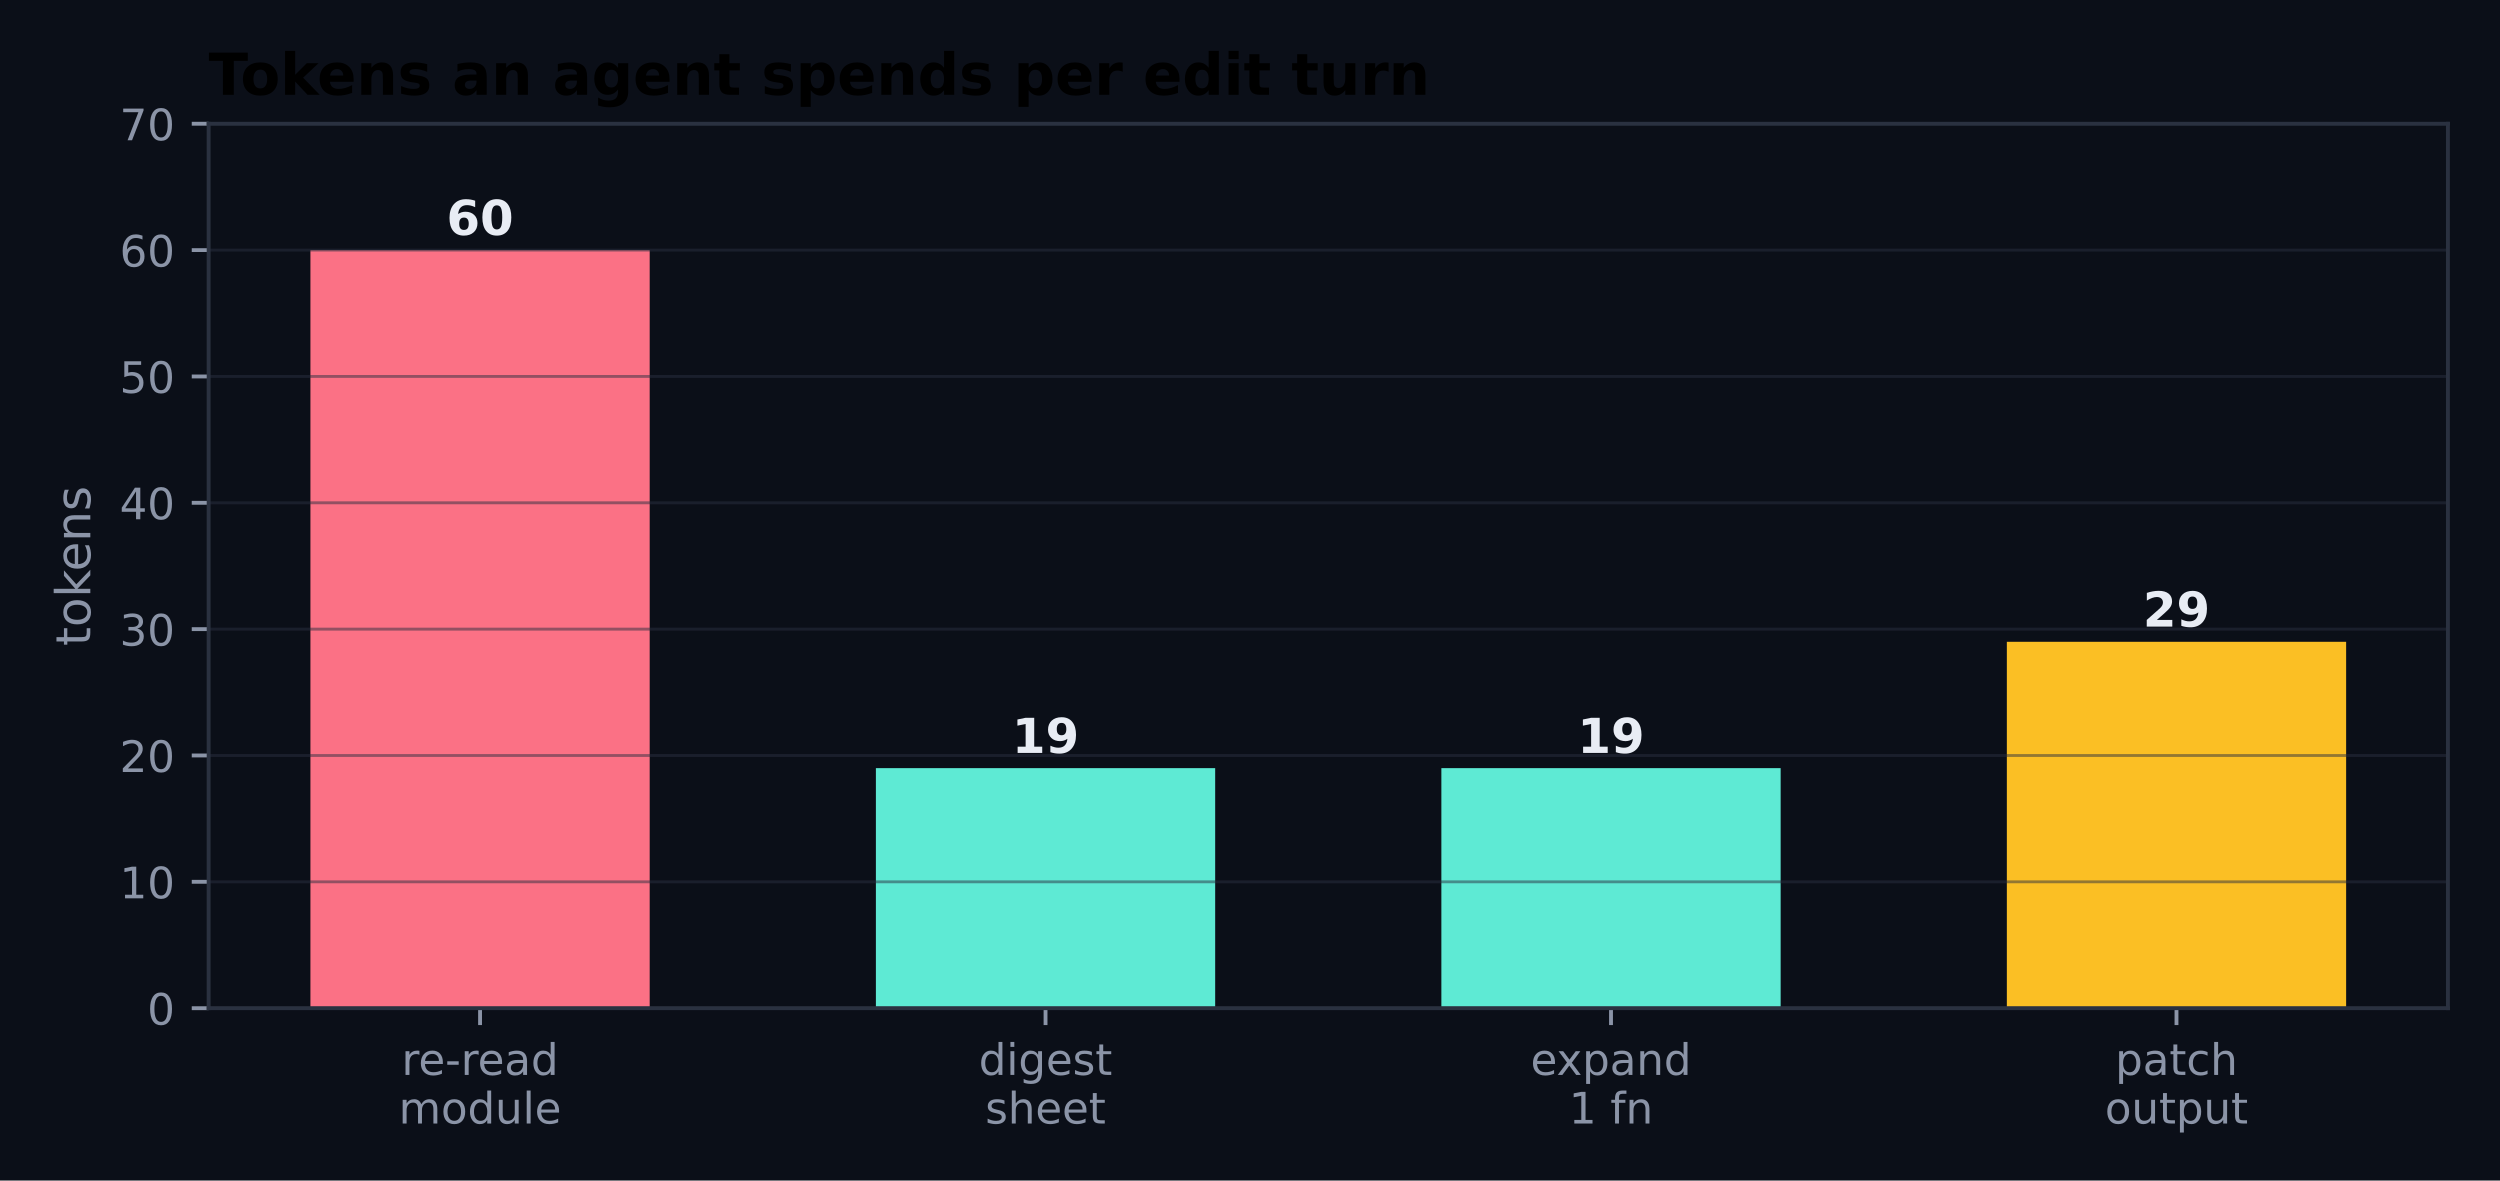
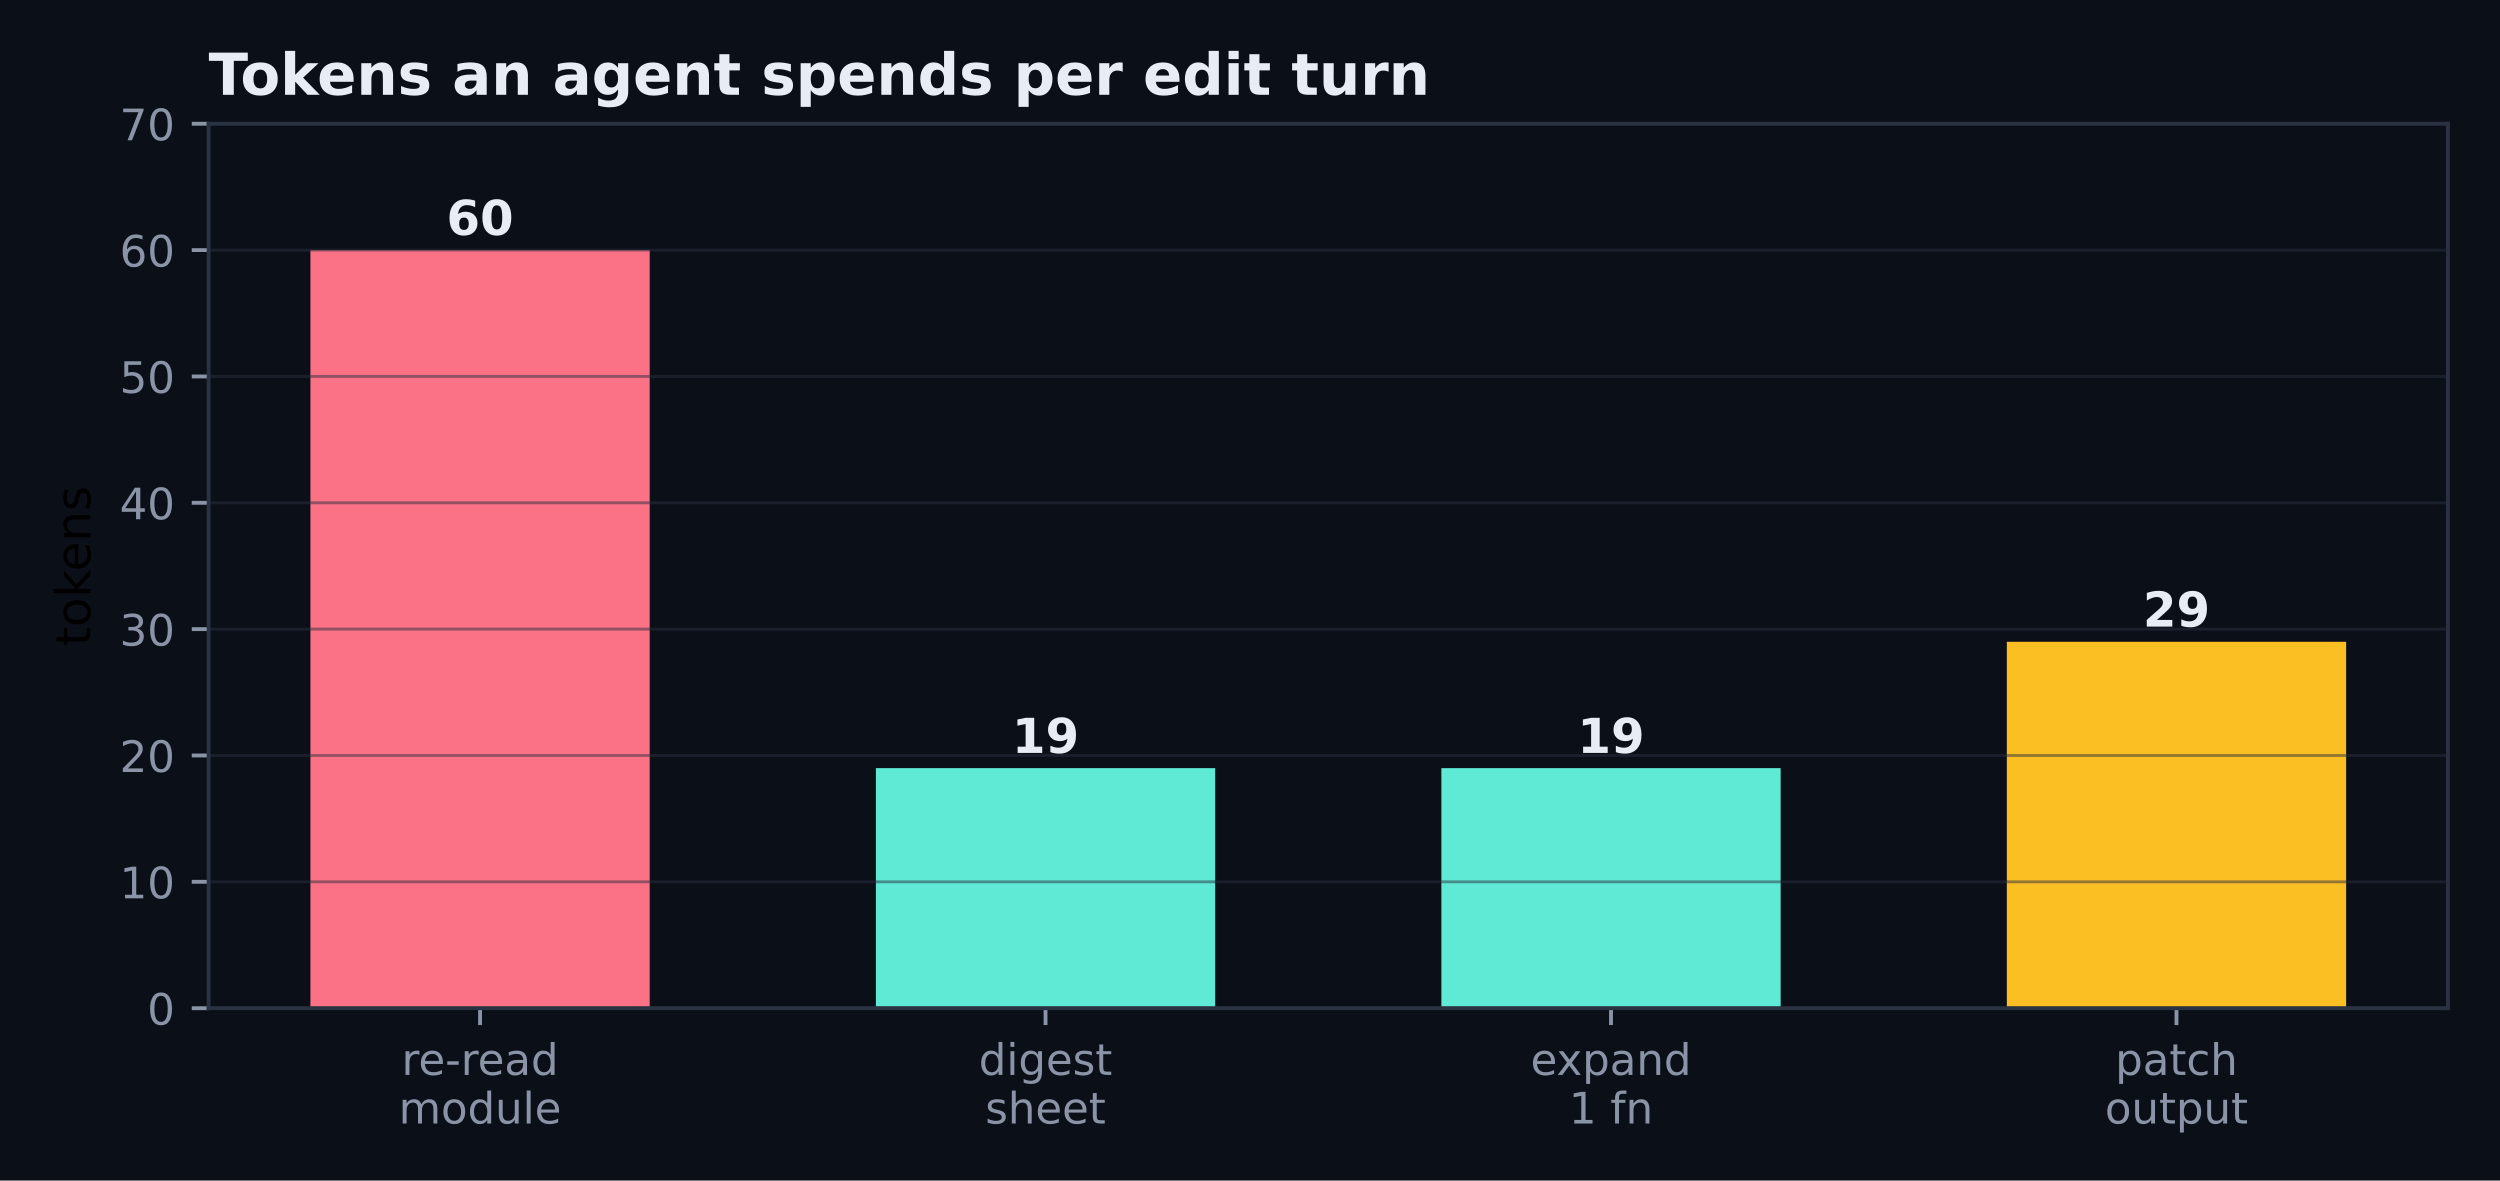
<svg xmlns="http://www.w3.org/2000/svg" xmlns:xlink="http://www.w3.org/1999/xlink" width="518.4pt" height="244.8pt" viewBox="0 0 518.4 244.8" version="1.1">
  <defs>
    <style type="text/css">*{stroke-linejoin: round; stroke-linecap: butt}</style>
  </defs>
  <g id="figure_1">
    <g id="patch_1">
      <path d="M 0 244.8  L 518.4 244.8  L 518.4 0  L 0 0  z " style="fill: #0b0f18" />
    </g>
    <g id="axes_1">
      <g id="patch_2">
        <path d="M 43.262 209.055  L 507.6 209.055  L 507.6 25.662  L 43.262 25.662  z " style="fill: #0b0f18" />
      </g>
      <g id="patch_3">
-         <path d="M 64.368 209.055  L 134.722 209.055  L 134.722 51.861  L 64.368 51.861  z " clip-path="url(#p19832036dc)" style="fill: #fb7185" />
+         <path d="M 64.368 209.055  L 134.722 209.055  L 134.722 51.861  L 64.368 51.861  z " clip-path="url(#p68a8edc3e0)" style="fill: #fb7185" />
      </g>
      <g id="patch_4">
-         <path d="M 181.625 209.055  L 251.979 209.055  L 251.979 159.277  L 181.625 159.277  z " clip-path="url(#p19832036dc)" style="fill: #5eead4" />
+         <path d="M 181.625 209.055  L 251.979 209.055  L 251.979 159.277  L 181.625 159.277  z " clip-path="url(#p68a8edc3e0)" style="fill: #5eead4" />
      </g>
      <g id="patch_5">
-         <path d="M 298.882 209.055  L 369.237 209.055  L 369.237 159.277  L 298.882 159.277  z " clip-path="url(#p19832036dc)" style="fill: #5eead4" />
+         <path d="M 298.882 209.055  L 369.237 209.055  L 369.237 159.277  L 298.882 159.277  z " clip-path="url(#p68a8edc3e0)" style="fill: #5eead4" />
      </g>
      <g id="patch_6">
-         <path d="M 416.139 209.055  L 486.494 209.055  L 486.494 133.078  L 416.139 133.078  z " clip-path="url(#p19832036dc)" style="fill: #fbbf24" />
+         <path d="M 416.139 209.055  L 486.494 209.055  L 486.494 133.078  L 416.139 133.078  z " clip-path="url(#p68a8edc3e0)" style="fill: #fbbf24" />
      </g>
      <g id="matplotlib.axis_1">
        <g id="xtick_1">
          <g id="line2d_1">
            <defs>
-               <path id="m4106d9618b" d="M 0 0  L 0 3.5  " style="stroke: #8b94a7; stroke-width: 0.8" />
+               <path id="mdf41924ffe" d="M 0 0  L 0 3.5  " style="stroke: #8b94a7; stroke-width: 0.8" />
            </defs>
            <g>
-               <use xlink:href="#m4106d9618b" x="99.545" y="209.055" style="fill: #8b94a7; stroke: #8b94a7; stroke-width: 0.8" />
+               <use xlink:href="#mdf41924ffe" x="99.545" y="209.055" style="fill: #8b94a7; stroke: #8b94a7; stroke-width: 0.8" />
            </g>
          </g>
          <g id="text_1">
            <g style="fill: #8b94a7" transform="translate(83.27186 222.894) scale(0.09 -0.09)">
              <defs>
                <path id="DejaVuSans-72" d="M 2631 2963  Q 2534 3019 2420 3045  Q 2306 3072 2169 3072  Q 1681 3072 1420 2755  Q 1159 2438 1159 1844  L 1159 0  L 581 0  L 581 3500  L 1159 3500  L 1159 2956  Q 1341 3275 1631 3429  Q 1922 3584 2338 3584  Q 2397 3584 2469 3576  Q 2541 3569 2628 3553  L 2631 2963  z " transform="scale(0.015625)" />
                <path id="DejaVuSans-65" d="M 3597 1894  L 3597 1613  L 953 1613  Q 991 1019 1311 708  Q 1631 397 2203 397  Q 2534 397 2845 478  Q 3156 559 3463 722  L 3463 178  Q 3153 47 2828 -22  Q 2503 -91 2169 -91  Q 1331 -91 842 396  Q 353 884 353 1716  Q 353 2575 817 3079  Q 1281 3584 2069 3584  Q 2775 3584 3186 3129  Q 3597 2675 3597 1894  z M 3022 2063  Q 3016 2534 2758 2815  Q 2500 3097 2075 3097  Q 1594 3097 1305 2825  Q 1016 2553 972 2059  L 3022 2063  z " transform="scale(0.015625)" />
                <path id="DejaVuSans-2d" d="M 313 2009  L 1997 2009  L 1997 1497  L 313 1497  L 313 2009  z " transform="scale(0.015625)" />
                <path id="DejaVuSans-61" d="M 2194 1759  Q 1497 1759 1228 1600  Q 959 1441 959 1056  Q 959 750 1161 570  Q 1363 391 1709 391  Q 2188 391 2477 730  Q 2766 1069 2766 1631  L 2766 1759  L 2194 1759  z M 3341 1997  L 3341 0  L 2766 0  L 2766 531  Q 2569 213 2275 61  Q 1981 -91 1556 -91  Q 1019 -91 701 211  Q 384 513 384 1019  Q 384 1609 779 1909  Q 1175 2209 1959 2209  L 2766 2209  L 2766 2266  Q 2766 2663 2505 2880  Q 2244 3097 1772 3097  Q 1472 3097 1187 3025  Q 903 2953 641 2809  L 641 3341  Q 956 3463 1253 3523  Q 1550 3584 1831 3584  Q 2591 3584 2966 3190  Q 3341 2797 3341 1997  z " transform="scale(0.015625)" />
                <path id="DejaVuSans-64" d="M 2906 2969  L 2906 4863  L 3481 4863  L 3481 0  L 2906 0  L 2906 525  Q 2725 213 2448 61  Q 2172 -91 1784 -91  Q 1150 -91 751 415  Q 353 922 353 1747  Q 353 2572 751 3078  Q 1150 3584 1784 3584  Q 2172 3584 2448 3432  Q 2725 3281 2906 2969  z M 947 1747  Q 947 1113 1208 752  Q 1469 391 1925 391  Q 2381 391 2643 752  Q 2906 1113 2906 1747  Q 2906 2381 2643 2742  Q 2381 3103 1925 3103  Q 1469 3103 1208 2742  Q 947 2381 947 1747  z " transform="scale(0.015625)" />
              </defs>
              <use xlink:href="#DejaVuSans-72" />
              <use xlink:href="#DejaVuSans-65" transform="translate(38.86328 0)" />
              <use xlink:href="#DejaVuSans-2d" transform="translate(100.3867 0)" />
              <use xlink:href="#DejaVuSans-72" transform="translate(136.4707 0)" />
              <use xlink:href="#DejaVuSans-65" transform="translate(175.334 0)" />
              <use xlink:href="#DejaVuSans-61" transform="translate(236.8574 0)" />
              <use xlink:href="#DejaVuSans-64" transform="translate(298.1367 0)" />
            </g>
            <g style="fill: #8b94a7" transform="translate(82.68054 232.972) scale(0.09 -0.09)">
              <defs>
                <path id="DejaVuSans-6d" d="M 3328 2828  Q 3544 3216 3844 3400  Q 4144 3584 4550 3584  Q 5097 3584 5394 3201  Q 5691 2819 5691 2113  L 5691 0  L 5113 0  L 5113 2094  Q 5113 2597 4934 2840  Q 4756 3084 4391 3084  Q 3944 3084 3684 2787  Q 3425 2491 3425 1978  L 3425 0  L 2847 0  L 2847 2094  Q 2847 2600 2669 2842  Q 2491 3084 2119 3084  Q 1678 3084 1418 2786  Q 1159 2488 1159 1978  L 1159 0  L 581 0  L 581 3500  L 1159 3500  L 1159 2956  Q 1356 3278 1631 3431  Q 1906 3584 2284 3584  Q 2666 3584 2933 3390  Q 3200 3197 3328 2828  z " transform="scale(0.015625)" />
                <path id="DejaVuSans-6f" d="M 1959 3097  Q 1497 3097 1228 2736  Q 959 2375 959 1747  Q 959 1119 1226 758  Q 1494 397 1959 397  Q 2419 397 2687 759  Q 2956 1122 2956 1747  Q 2956 2369 2687 2733  Q 2419 3097 1959 3097  z M 1959 3584  Q 2709 3584 3137 3096  Q 3566 2609 3566 1747  Q 3566 888 3137 398  Q 2709 -91 1959 -91  Q 1206 -91 779 398  Q 353 888 353 1747  Q 353 2609 779 3096  Q 1206 3584 1959 3584  z " transform="scale(0.015625)" />
                <path id="DejaVuSans-75" d="M 544 1381  L 544 3500  L 1119 3500  L 1119 1403  Q 1119 906 1312 657  Q 1506 409 1894 409  Q 2359 409 2629 706  Q 2900 1003 2900 1516  L 2900 3500  L 3475 3500  L 3475 0  L 2900 0  L 2900 538  Q 2691 219 2414 64  Q 2138 -91 1772 -91  Q 1169 -91 856 284  Q 544 659 544 1381  z M 1991 3584  L 1991 3584  z " transform="scale(0.015625)" />
                <path id="DejaVuSans-6c" d="M 603 4863  L 1178 4863  L 1178 0  L 603 0  L 603 4863  z " transform="scale(0.015625)" />
              </defs>
              <use xlink:href="#DejaVuSans-6d" />
              <use xlink:href="#DejaVuSans-6f" transform="translate(97.41211 0)" />
              <use xlink:href="#DejaVuSans-64" transform="translate(158.5938 0)" />
              <use xlink:href="#DejaVuSans-75" transform="translate(222.0703 0)" />
              <use xlink:href="#DejaVuSans-6c" transform="translate(285.4492 0)" />
              <use xlink:href="#DejaVuSans-65" transform="translate(313.2324 0)" />
            </g>
          </g>
        </g>
        <g id="xtick_2">
          <g id="line2d_2">
            <g>
-               <use xlink:href="#m4106d9618b" x="216.802" y="209.055" style="fill: #8b94a7; stroke: #8b94a7; stroke-width: 0.8" />
+               <use xlink:href="#mdf41924ffe" x="216.802" y="209.055" style="fill: #8b94a7; stroke: #8b94a7; stroke-width: 0.8" />
            </g>
          </g>
          <g id="text_2">
            <g style="fill: #8b94a7" transform="translate(202.9612 222.894) scale(0.09 -0.09)">
              <defs>
                <path id="DejaVuSans-69" d="M 603 3500  L 1178 3500  L 1178 0  L 603 0  L 603 3500  z M 603 4863  L 1178 4863  L 1178 4134  L 603 4134  L 603 4863  z " transform="scale(0.015625)" />
                <path id="DejaVuSans-67" d="M 2906 1791  Q 2906 2416 2648 2759  Q 2391 3103 1925 3103  Q 1463 3103 1205 2759  Q 947 2416 947 1791  Q 947 1169 1205 825  Q 1463 481 1925 481  Q 2391 481 2648 825  Q 2906 1169 2906 1791  z M 3481 434  Q 3481 -459 3084 -895  Q 2688 -1331 1869 -1331  Q 1566 -1331 1297 -1286  Q 1028 -1241 775 -1147  L 775 -588  Q 1028 -725 1275 -790  Q 1522 -856 1778 -856  Q 2344 -856 2625 -561  Q 2906 -266 2906 331  L 2906 616  Q 2728 306 2450 153  Q 2172 0 1784 0  Q 1141 0 747 490  Q 353 981 353 1791  Q 353 2603 747 3093  Q 1141 3584 1784 3584  Q 2172 3584 2450 3431  Q 2728 3278 2906 2969  L 2906 3500  L 3481 3500  L 3481 434  z " transform="scale(0.015625)" />
                <path id="DejaVuSans-73" d="M 2834 3397  L 2834 2853  Q 2591 2978 2328 3040  Q 2066 3103 1784 3103  Q 1356 3103 1142 2972  Q 928 2841 928 2578  Q 928 2378 1081 2264  Q 1234 2150 1697 2047  L 1894 2003  Q 2506 1872 2764 1633  Q 3022 1394 3022 966  Q 3022 478 2636 193  Q 2250 -91 1575 -91  Q 1294 -91 989 -36  Q 684 19 347 128  L 347 722  Q 666 556 975 473  Q 1284 391 1588 391  Q 1994 391 2212 530  Q 2431 669 2431 922  Q 2431 1156 2273 1281  Q 2116 1406 1581 1522  L 1381 1569  Q 847 1681 609 1914  Q 372 2147 372 2553  Q 372 3047 722 3315  Q 1072 3584 1716 3584  Q 2034 3584 2315 3537  Q 2597 3491 2834 3397  z " transform="scale(0.015625)" />
                <path id="DejaVuSans-74" d="M 1172 4494  L 1172 3500  L 2356 3500  L 2356 3053  L 1172 3053  L 1172 1153  Q 1172 725 1289 603  Q 1406 481 1766 481  L 2356 481  L 2356 0  L 1766 0  Q 1100 0 847 248  Q 594 497 594 1153  L 594 3053  L 172 3053  L 172 3500  L 594 3500  L 594 4494  L 1172 4494  z " transform="scale(0.015625)" />
              </defs>
              <use xlink:href="#DejaVuSans-64" />
              <use xlink:href="#DejaVuSans-69" transform="translate(63.47656 0)" />
              <use xlink:href="#DejaVuSans-67" transform="translate(91.25977 0)" />
              <use xlink:href="#DejaVuSans-65" transform="translate(154.7363 0)" />
              <use xlink:href="#DejaVuSans-73" transform="translate(216.2598 0)" />
              <use xlink:href="#DejaVuSans-74" transform="translate(268.3594 0)" />
            </g>
            <g style="fill: #8b94a7" transform="translate(204.3041 232.972) scale(0.09 -0.09)">
              <defs>
                <path id="DejaVuSans-68" d="M 3513 2113  L 3513 0  L 2938 0  L 2938 2094  Q 2938 2591 2744 2837  Q 2550 3084 2163 3084  Q 1697 3084 1428 2787  Q 1159 2491 1159 1978  L 1159 0  L 581 0  L 581 4863  L 1159 4863  L 1159 2956  Q 1366 3272 1645 3428  Q 1925 3584 2291 3584  Q 2894 3584 3203 3211  Q 3513 2838 3513 2113  z " transform="scale(0.015625)" />
              </defs>
              <use xlink:href="#DejaVuSans-73" />
              <use xlink:href="#DejaVuSans-68" transform="translate(52.09961 0)" />
              <use xlink:href="#DejaVuSans-65" transform="translate(115.4785 0)" />
              <use xlink:href="#DejaVuSans-65" transform="translate(177.002 0)" />
              <use xlink:href="#DejaVuSans-74" transform="translate(238.5254 0)" />
            </g>
          </g>
        </g>
        <g id="xtick_3">
          <g id="line2d_3">
            <g>
-               <use xlink:href="#m4106d9618b" x="334.059" y="209.055" style="fill: #8b94a7; stroke: #8b94a7; stroke-width: 0.8" />
+               <use xlink:href="#mdf41924ffe" x="334.059" y="209.055" style="fill: #8b94a7; stroke: #8b94a7; stroke-width: 0.8" />
            </g>
          </g>
          <g id="text_3">
            <g style="fill: #8b94a7" transform="translate(317.3826 222.894) scale(0.09 -0.09)">
              <defs>
                <path id="DejaVuSans-78" d="M 3513 3500  L 2247 1797  L 3578 0  L 2900 0  L 1881 1375  L 863 0  L 184 0  L 1544 1831  L 300 3500  L 978 3500  L 1906 2253  L 2834 3500  L 3513 3500  z " transform="scale(0.015625)" />
                <path id="DejaVuSans-70" d="M 1159 525  L 1159 -1331  L 581 -1331  L 581 3500  L 1159 3500  L 1159 2969  Q 1341 3281 1617 3432  Q 1894 3584 2278 3584  Q 2916 3584 3314 3078  Q 3713 2572 3713 1747  Q 3713 922 3314 415  Q 2916 -91 2278 -91  Q 1894 -91 1617 61  Q 1341 213 1159 525  z M 3116 1747  Q 3116 2381 2855 2742  Q 2594 3103 2138 3103  Q 1681 3103 1420 2742  Q 1159 2381 1159 1747  Q 1159 1113 1420 752  Q 1681 391 2138 391  Q 2594 391 2855 752  Q 3116 1113 3116 1747  z " transform="scale(0.015625)" />
                <path id="DejaVuSans-6e" d="M 3513 2113  L 3513 0  L 2938 0  L 2938 2094  Q 2938 2591 2744 2837  Q 2550 3084 2163 3084  Q 1697 3084 1428 2787  Q 1159 2491 1159 1978  L 1159 0  L 581 0  L 581 3500  L 1159 3500  L 1159 2956  Q 1366 3272 1645 3428  Q 1925 3584 2291 3584  Q 2894 3584 3203 3211  Q 3513 2838 3513 2113  z " transform="scale(0.015625)" />
              </defs>
              <use xlink:href="#DejaVuSans-65" />
              <use xlink:href="#DejaVuSans-78" transform="translate(59.77344 0)" />
              <use xlink:href="#DejaVuSans-70" transform="translate(118.9531 0)" />
              <use xlink:href="#DejaVuSans-61" transform="translate(182.4297 0)" />
              <use xlink:href="#DejaVuSans-6e" transform="translate(243.709 0)" />
              <use xlink:href="#DejaVuSans-64" transform="translate(307.0879 0)" />
            </g>
            <g style="fill: #8b94a7" transform="translate(325.3301 232.972) scale(0.09 -0.09)">
              <defs>
                <path id="DejaVuSans-31" d="M 794 531  L 1825 531  L 1825 4091  L 703 3866  L 703 4441  L 1819 4666  L 2450 4666  L 2450 531  L 3481 531  L 3481 0  L 794 0  L 794 531  z " transform="scale(0.015625)" />
                <path id="DejaVuSans-20" transform="scale(0.015625)" />
                <path id="DejaVuSans-66" d="M 2375 4863  L 2375 4384  L 1825 4384  Q 1516 4384 1395 4259  Q 1275 4134 1275 3809  L 1275 3500  L 2222 3500  L 2222 3053  L 1275 3053  L 1275 0  L 697 0  L 697 3053  L 147 3053  L 147 3500  L 697 3500  L 697 3744  Q 697 4328 969 4595  Q 1241 4863 1831 4863  L 2375 4863  z " transform="scale(0.015625)" />
              </defs>
              <use xlink:href="#DejaVuSans-31" />
              <use xlink:href="#DejaVuSans-20" transform="translate(63.62305 0)" />
              <use xlink:href="#DejaVuSans-66" transform="translate(95.41016 0)" />
              <use xlink:href="#DejaVuSans-6e" transform="translate(130.6152 0)" />
            </g>
          </g>
        </g>
        <g id="xtick_4">
          <g id="line2d_4">
            <g>
-               <use xlink:href="#m4106d9618b" x="451.317" y="209.055" style="fill: #8b94a7; stroke: #8b94a7; stroke-width: 0.8" />
+               <use xlink:href="#mdf41924ffe" x="451.317" y="209.055" style="fill: #8b94a7; stroke: #8b94a7; stroke-width: 0.8" />
            </g>
          </g>
          <g id="text_4">
            <g style="fill: #8b94a7" transform="translate(438.6118 222.894) scale(0.09 -0.09)">
              <defs>
                <path id="DejaVuSans-63" d="M 3122 3366  L 3122 2828  Q 2878 2963 2633 3030  Q 2388 3097 2138 3097  Q 1578 3097 1268 2742  Q 959 2388 959 1747  Q 959 1106 1268 751  Q 1578 397 2138 397  Q 2388 397 2633 464  Q 2878 531 3122 666  L 3122 134  Q 2881 22 2623 -34  Q 2366 -91 2075 -91  Q 1284 -91 818 406  Q 353 903 353 1747  Q 353 2603 823 3093  Q 1294 3584 2113 3584  Q 2378 3584 2631 3529  Q 2884 3475 3122 3366  z " transform="scale(0.015625)" />
              </defs>
              <use xlink:href="#DejaVuSans-70" />
              <use xlink:href="#DejaVuSans-61" transform="translate(63.47656 0)" />
              <use xlink:href="#DejaVuSans-74" transform="translate(124.7559 0)" />
              <use xlink:href="#DejaVuSans-63" transform="translate(163.9648 0)" />
              <use xlink:href="#DejaVuSans-68" transform="translate(218.9453 0)" />
            </g>
            <g style="fill: #8b94a7" transform="translate(436.4743 232.972) scale(0.09 -0.09)">
              <use xlink:href="#DejaVuSans-6f" />
              <use xlink:href="#DejaVuSans-75" transform="translate(61.18164 0)" />
              <use xlink:href="#DejaVuSans-74" transform="translate(124.5605 0)" />
              <use xlink:href="#DejaVuSans-70" transform="translate(163.7695 0)" />
              <use xlink:href="#DejaVuSans-75" transform="translate(227.2461 0)" />
              <use xlink:href="#DejaVuSans-74" transform="translate(290.625 0)" />
            </g>
          </g>
        </g>
      </g>
      <g id="matplotlib.axis_2">
        <g id="ytick_1">
          <g id="line2d_5">
-             <path d="M 43.262 209.055  L 507.6 209.055  " clip-path="url(#p19832036dc)" style="fill: none; stroke: #2a3140; stroke-opacity: 0.5; stroke-width: 0.6; stroke-linecap: square" />
+             <path d="M 43.262 209.055  L 507.6 209.055  " clip-path="url(#p68a8edc3e0)" style="fill: none; stroke: #2a3140; stroke-opacity: 0.5; stroke-width: 0.6; stroke-linecap: square" />
          </g>
          <g id="line2d_6">
            <defs>
-               <path id="m9748d93f08" d="M 0 0  L -3.5 0  " style="stroke: #8b94a7; stroke-width: 0.8" />
+               <path id="maa344ada09" d="M 0 0  L -3.5 0  " style="stroke: #8b94a7; stroke-width: 0.8" />
            </defs>
            <g>
-               <use xlink:href="#m9748d93f08" x="43.262" y="209.055" style="fill: #8b94a7; stroke: #8b94a7; stroke-width: 0.8" />
+               <use xlink:href="#maa344ada09" x="43.262" y="209.055" style="fill: #8b94a7; stroke: #8b94a7; stroke-width: 0.8" />
            </g>
          </g>
          <g id="text_5">
            <g style="fill: #8b94a7" transform="translate(30.53529 212.4747) scale(0.09 -0.09)">
              <defs>
                <path id="DejaVuSans-30" d="M 2034 4250  Q 1547 4250 1301 3770  Q 1056 3291 1056 2328  Q 1056 1369 1301 889  Q 1547 409 2034 409  Q 2525 409 2770 889  Q 3016 1369 3016 2328  Q 3016 3291 2770 3770  Q 2525 4250 2034 4250  z M 2034 4750  Q 2819 4750 3233 4129  Q 3647 3509 3647 2328  Q 3647 1150 3233 529  Q 2819 -91 2034 -91  Q 1250 -91 836 529  Q 422 1150 422 2328  Q 422 3509 836 4129  Q 1250 4750 2034 4750  z " transform="scale(0.015625)" />
              </defs>
              <use xlink:href="#DejaVuSans-30" />
            </g>
          </g>
        </g>
        <g id="ytick_2">
          <g id="line2d_7">
-             <path d="M 43.262 182.856  L 507.6 182.856  " clip-path="url(#p19832036dc)" style="fill: none; stroke: #2a3140; stroke-opacity: 0.5; stroke-width: 0.6; stroke-linecap: square" />
+             <path d="M 43.262 182.856  L 507.6 182.856  " clip-path="url(#p68a8edc3e0)" style="fill: none; stroke: #2a3140; stroke-opacity: 0.5; stroke-width: 0.6; stroke-linecap: square" />
          </g>
          <g id="line2d_8">
            <g>
-               <use xlink:href="#m9748d93f08" x="43.262" y="182.856" style="fill: #8b94a7; stroke: #8b94a7; stroke-width: 0.8" />
+               <use xlink:href="#maa344ada09" x="43.262" y="182.856" style="fill: #8b94a7; stroke: #8b94a7; stroke-width: 0.8" />
            </g>
          </g>
          <g id="text_6">
            <g style="fill: #8b94a7" transform="translate(24.80904 186.2756) scale(0.09 -0.09)">
              <use xlink:href="#DejaVuSans-31" />
              <use xlink:href="#DejaVuSans-30" transform="translate(63.62305 0)" />
            </g>
          </g>
        </g>
        <g id="ytick_3">
          <g id="line2d_9">
-             <path d="M 43.262 156.657  L 507.6 156.657  " clip-path="url(#p19832036dc)" style="fill: none; stroke: #2a3140; stroke-opacity: 0.5; stroke-width: 0.6; stroke-linecap: square" />
+             <path d="M 43.262 156.657  L 507.6 156.657  " clip-path="url(#p68a8edc3e0)" style="fill: none; stroke: #2a3140; stroke-opacity: 0.5; stroke-width: 0.6; stroke-linecap: square" />
          </g>
          <g id="line2d_10">
            <g>
-               <use xlink:href="#m9748d93f08" x="43.262" y="156.657" style="fill: #8b94a7; stroke: #8b94a7; stroke-width: 0.8" />
+               <use xlink:href="#maa344ada09" x="43.262" y="156.657" style="fill: #8b94a7; stroke: #8b94a7; stroke-width: 0.8" />
            </g>
          </g>
          <g id="text_7">
            <g style="fill: #8b94a7" transform="translate(24.80904 160.0764) scale(0.09 -0.09)">
              <defs>
                <path id="DejaVuSans-32" d="M 1228 531  L 3431 531  L 3431 0  L 469 0  L 469 531  Q 828 903 1448 1529  Q 2069 2156 2228 2338  Q 2531 2678 2651 2914  Q 2772 3150 2772 3378  Q 2772 3750 2511 3984  Q 2250 4219 1831 4219  Q 1534 4219 1204 4116  Q 875 4013 500 3803  L 500 4441  Q 881 4594 1212 4672  Q 1544 4750 1819 4750  Q 2544 4750 2975 4387  Q 3406 4025 3406 3419  Q 3406 3131 3298 2873  Q 3191 2616 2906 2266  Q 2828 2175 2409 1742  Q 1991 1309 1228 531  z " transform="scale(0.015625)" />
              </defs>
              <use xlink:href="#DejaVuSans-32" />
              <use xlink:href="#DejaVuSans-30" transform="translate(63.62305 0)" />
            </g>
          </g>
        </g>
        <g id="ytick_4">
          <g id="line2d_11">
-             <path d="M 43.262 130.458  L 507.6 130.458  " clip-path="url(#p19832036dc)" style="fill: none; stroke: #2a3140; stroke-opacity: 0.5; stroke-width: 0.6; stroke-linecap: square" />
+             <path d="M 43.262 130.458  L 507.6 130.458  " clip-path="url(#p68a8edc3e0)" style="fill: none; stroke: #2a3140; stroke-opacity: 0.5; stroke-width: 0.6; stroke-linecap: square" />
          </g>
          <g id="line2d_12">
            <g>
-               <use xlink:href="#m9748d93f08" x="43.262" y="130.458" style="fill: #8b94a7; stroke: #8b94a7; stroke-width: 0.8" />
+               <use xlink:href="#maa344ada09" x="43.262" y="130.458" style="fill: #8b94a7; stroke: #8b94a7; stroke-width: 0.8" />
            </g>
          </g>
          <g id="text_8">
            <g style="fill: #8b94a7" transform="translate(24.80904 133.8773) scale(0.09 -0.09)">
              <defs>
                <path id="DejaVuSans-33" d="M 2597 2516  Q 3050 2419 3304 2112  Q 3559 1806 3559 1356  Q 3559 666 3084 287  Q 2609 -91 1734 -91  Q 1441 -91 1130 -33  Q 819 25 488 141  L 488 750  Q 750 597 1062 519  Q 1375 441 1716 441  Q 2309 441 2620 675  Q 2931 909 2931 1356  Q 2931 1769 2642 2001  Q 2353 2234 1838 2234  L 1294 2234  L 1294 2753  L 1863 2753  Q 2328 2753 2575 2939  Q 2822 3125 2822 3475  Q 2822 3834 2567 4026  Q 2313 4219 1838 4219  Q 1578 4219 1281 4162  Q 984 4106 628 3988  L 628 4550  Q 988 4650 1302 4700  Q 1616 4750 1894 4750  Q 2613 4750 3031 4423  Q 3450 4097 3450 3541  Q 3450 3153 3228 2886  Q 3006 2619 2597 2516  z " transform="scale(0.015625)" />
              </defs>
              <use xlink:href="#DejaVuSans-33" />
              <use xlink:href="#DejaVuSans-30" transform="translate(63.62305 0)" />
            </g>
          </g>
        </g>
        <g id="ytick_5">
          <g id="line2d_13">
-             <path d="M 43.262 104.259  L 507.6 104.259  " clip-path="url(#p19832036dc)" style="fill: none; stroke: #2a3140; stroke-opacity: 0.5; stroke-width: 0.6; stroke-linecap: square" />
+             <path d="M 43.262 104.259  L 507.6 104.259  " clip-path="url(#p68a8edc3e0)" style="fill: none; stroke: #2a3140; stroke-opacity: 0.5; stroke-width: 0.6; stroke-linecap: square" />
          </g>
          <g id="line2d_14">
            <g>
-               <use xlink:href="#m9748d93f08" x="43.262" y="104.259" style="fill: #8b94a7; stroke: #8b94a7; stroke-width: 0.8" />
+               <use xlink:href="#maa344ada09" x="43.262" y="104.259" style="fill: #8b94a7; stroke: #8b94a7; stroke-width: 0.8" />
            </g>
          </g>
          <g id="text_9">
            <g style="fill: #8b94a7" transform="translate(24.80904 107.6782) scale(0.09 -0.09)">
              <defs>
                <path id="DejaVuSans-34" d="M 2419 4116  L 825 1625  L 2419 1625  L 2419 4116  z M 2253 4666  L 3047 4666  L 3047 1625  L 3713 1625  L 3713 1100  L 3047 1100  L 3047 0  L 2419 0  L 2419 1100  L 313 1100  L 313 1709  L 2253 4666  z " transform="scale(0.015625)" />
              </defs>
              <use xlink:href="#DejaVuSans-34" />
              <use xlink:href="#DejaVuSans-30" transform="translate(63.62305 0)" />
            </g>
          </g>
        </g>
        <g id="ytick_6">
          <g id="line2d_15">
-             <path d="M 43.262 78.06  L 507.6 78.06  " clip-path="url(#p19832036dc)" style="fill: none; stroke: #2a3140; stroke-opacity: 0.5; stroke-width: 0.6; stroke-linecap: square" />
+             <path d="M 43.262 78.06  L 507.6 78.06  " clip-path="url(#p68a8edc3e0)" style="fill: none; stroke: #2a3140; stroke-opacity: 0.5; stroke-width: 0.6; stroke-linecap: square" />
          </g>
          <g id="line2d_16">
            <g>
-               <use xlink:href="#m9748d93f08" x="43.262" y="78.06" style="fill: #8b94a7; stroke: #8b94a7; stroke-width: 0.8" />
+               <use xlink:href="#maa344ada09" x="43.262" y="78.06" style="fill: #8b94a7; stroke: #8b94a7; stroke-width: 0.8" />
            </g>
          </g>
          <g id="text_10">
            <g style="fill: #8b94a7" transform="translate(24.80904 81.47908) scale(0.09 -0.09)">
              <defs>
                <path id="DejaVuSans-35" d="M 691 4666  L 3169 4666  L 3169 4134  L 1269 4134  L 1269 2991  Q 1406 3038 1543 3061  Q 1681 3084 1819 3084  Q 2600 3084 3056 2656  Q 3513 2228 3513 1497  Q 3513 744 3044 326  Q 2575 -91 1722 -91  Q 1428 -91 1123 -41  Q 819 9 494 109  L 494 744  Q 775 591 1075 516  Q 1375 441 1709 441  Q 2250 441 2565 725  Q 2881 1009 2881 1497  Q 2881 1984 2565 2268  Q 2250 2553 1709 2553  Q 1456 2553 1204 2497  Q 953 2441 691 2322  L 691 4666  z " transform="scale(0.015625)" />
              </defs>
              <use xlink:href="#DejaVuSans-35" />
              <use xlink:href="#DejaVuSans-30" transform="translate(63.62305 0)" />
            </g>
          </g>
        </g>
        <g id="ytick_7">
          <g id="line2d_17">
-             <path d="M 43.262 51.861  L 507.6 51.861  " clip-path="url(#p19832036dc)" style="fill: none; stroke: #2a3140; stroke-opacity: 0.5; stroke-width: 0.6; stroke-linecap: square" />
+             <path d="M 43.262 51.861  L 507.6 51.861  " clip-path="url(#p68a8edc3e0)" style="fill: none; stroke: #2a3140; stroke-opacity: 0.5; stroke-width: 0.6; stroke-linecap: square" />
          </g>
          <g id="line2d_18">
            <g>
-               <use xlink:href="#m9748d93f08" x="43.262" y="51.861" style="fill: #8b94a7; stroke: #8b94a7; stroke-width: 0.8" />
+               <use xlink:href="#maa344ada09" x="43.262" y="51.861" style="fill: #8b94a7; stroke: #8b94a7; stroke-width: 0.8" />
            </g>
          </g>
          <g id="text_11">
            <g style="fill: #8b94a7" transform="translate(24.80904 55.27996) scale(0.09 -0.09)">
              <defs>
                <path id="DejaVuSans-36" d="M 2113 2584  Q 1688 2584 1439 2293  Q 1191 2003 1191 1497  Q 1191 994 1439 701  Q 1688 409 2113 409  Q 2538 409 2786 701  Q 3034 994 3034 1497  Q 3034 2003 2786 2293  Q 2538 2584 2113 2584  z M 3366 4563  L 3366 3988  Q 3128 4100 2886 4159  Q 2644 4219 2406 4219  Q 1781 4219 1451 3797  Q 1122 3375 1075 2522  Q 1259 2794 1537 2939  Q 1816 3084 2150 3084  Q 2853 3084 3261 2657  Q 3669 2231 3669 1497  Q 3669 778 3244 343  Q 2819 -91 2113 -91  Q 1303 -91 875 529  Q 447 1150 447 2328  Q 447 3434 972 4092  Q 1497 4750 2381 4750  Q 2619 4750 2861 4703  Q 3103 4656 3366 4563  z " transform="scale(0.015625)" />
              </defs>
              <use xlink:href="#DejaVuSans-36" />
              <use xlink:href="#DejaVuSans-30" transform="translate(63.62305 0)" />
            </g>
          </g>
        </g>
        <g id="ytick_8">
          <g id="line2d_19">
-             <path d="M 43.262 25.662  L 507.6 25.662  " clip-path="url(#p19832036dc)" style="fill: none; stroke: #2a3140; stroke-opacity: 0.5; stroke-width: 0.6; stroke-linecap: square" />
+             <path d="M 43.262 25.662  L 507.6 25.662  " clip-path="url(#p68a8edc3e0)" style="fill: none; stroke: #2a3140; stroke-opacity: 0.5; stroke-width: 0.6; stroke-linecap: square" />
          </g>
          <g id="line2d_20">
            <g>
-               <use xlink:href="#m9748d93f08" x="43.262" y="25.662" style="fill: #8b94a7; stroke: #8b94a7; stroke-width: 0.8" />
+               <use xlink:href="#maa344ada09" x="43.262" y="25.662" style="fill: #8b94a7; stroke: #8b94a7; stroke-width: 0.8" />
            </g>
          </g>
          <g id="text_12">
            <g style="fill: #8b94a7" transform="translate(24.80904 29.08084) scale(0.09 -0.09)">
              <defs>
                <path id="DejaVuSans-37" d="M 525 4666  L 3525 4666  L 3525 4397  L 1831 0  L 1172 0  L 2766 4134  L 525 4134  L 525 4666  z " transform="scale(0.015625)" />
              </defs>
              <use xlink:href="#DejaVuSans-37" />
              <use xlink:href="#DejaVuSans-30" transform="translate(63.62305 0)" />
            </g>
          </g>
        </g>
        <g id="text_13">
-           <g style="fill: #8b94a7" transform="translate(18.72935 133.9421) rotate(-90) scale(0.1 -0.1)">
+           <g transform="translate(18.72935 133.9421) rotate(-90) scale(0.1 -0.1)">
            <defs>
              <path id="DejaVuSans-6b" d="M 581 4863  L 1159 4863  L 1159 1991  L 2875 3500  L 3609 3500  L 1753 1863  L 3688 0  L 2938 0  L 1159 1709  L 1159 0  L 581 0  L 581 4863  z " transform="scale(0.015625)" />
            </defs>
            <use xlink:href="#DejaVuSans-74" />
            <use xlink:href="#DejaVuSans-6f" transform="translate(39.20898 0)" />
            <use xlink:href="#DejaVuSans-6b" transform="translate(100.3906 0)" />
            <use xlink:href="#DejaVuSans-65" transform="translate(154.6758 0)" />
            <use xlink:href="#DejaVuSans-6e" transform="translate(216.1992 0)" />
            <use xlink:href="#DejaVuSans-73" transform="translate(279.5781 0)" />
          </g>
        </g>
      </g>
      <g id="patch_7">
        <path d="M 43.262 209.055  L 43.262 25.662  " style="fill: none; stroke: #2a3140; stroke-width: 0.8; stroke-linejoin: miter; stroke-linecap: square" />
      </g>
      <g id="patch_8">
        <path d="M 507.6 209.055  L 507.6 25.662  " style="fill: none; stroke: #2a3140; stroke-width: 0.8; stroke-linejoin: miter; stroke-linecap: square" />
      </g>
      <g id="patch_9">
        <path d="M 43.262 209.055  L 507.6 209.055  " style="fill: none; stroke: #2a3140; stroke-width: 0.8; stroke-linejoin: miter; stroke-linecap: square" />
      </g>
      <g id="patch_10">
        <path d="M 43.262 25.662  L 507.6 25.662  " style="fill: none; stroke: #2a3140; stroke-width: 0.8; stroke-linejoin: miter; stroke-linecap: square" />
      </g>
      <g id="text_14">
        <g style="fill: #e8ecf4" transform="translate(92.58718 48.71677) scale(0.1 -0.1)">
          <defs>
            <path id="DejaVuSans-Bold-36" d="M 2316 2303  Q 2000 2303 1842 2098  Q 1684 1894 1684 1484  Q 1684 1075 1842 870  Q 2000 666 2316 666  Q 2634 666 2792 870  Q 2950 1075 2950 1484  Q 2950 1894 2792 2098  Q 2634 2303 2316 2303  z M 3803 4544  L 3803 3681  Q 3506 3822 3243 3889  Q 2981 3956 2731 3956  Q 2194 3956 1894 3657  Q 1594 3359 1544 2772  Q 1750 2925 1990 3001  Q 2231 3078 2516 3078  Q 3231 3078 3670 2659  Q 4109 2241 4109 1563  Q 4109 813 3618 361  Q 3128 -91 2303 -91  Q 1394 -91 895 523  Q 397 1138 397 2266  Q 397 3422 980 4083  Q 1563 4744 2578 4744  Q 2900 4744 3203 4694  Q 3506 4644 3803 4544  z " transform="scale(0.015625)" />
            <path id="DejaVuSans-Bold-30" d="M 2944 2338  Q 2944 3213 2780 3570  Q 2616 3928 2228 3928  Q 1841 3928 1675 3570  Q 1509 3213 1509 2338  Q 1509 1453 1675 1090  Q 1841 728 2228 728  Q 2613 728 2778 1090  Q 2944 1453 2944 2338  z M 4147 2328  Q 4147 1169 3647 539  Q 3147 -91 2228 -91  Q 1306 -91 806 539  Q 306 1169 306 2328  Q 306 3491 806 4120  Q 1306 4750 2228 4750  Q 3147 4750 3647 4120  Q 4147 3491 4147 2328  z " transform="scale(0.015625)" />
          </defs>
          <use xlink:href="#DejaVuSans-Bold-36" />
          <use xlink:href="#DejaVuSans-Bold-30" transform="translate(69.58008 0)" />
        </g>
      </g>
      <g id="text_15">
        <g style="fill: #e8ecf4" transform="translate(209.8444 156.1332) scale(0.1 -0.1)">
          <defs>
            <path id="DejaVuSans-Bold-31" d="M 750 831  L 1813 831  L 1813 3847  L 722 3622  L 722 4441  L 1806 4666  L 2950 4666  L 2950 831  L 4013 831  L 4013 0  L 750 0  L 750 831  z " transform="scale(0.015625)" />
            <path id="DejaVuSans-Bold-39" d="M 641 103  L 641 966  Q 928 831 1190 764  Q 1453 697 1709 697  Q 2247 697 2547 995  Q 2847 1294 2900 1881  Q 2688 1725 2447 1647  Q 2206 1569 1925 1569  Q 1209 1569 770 1986  Q 331 2403 331 3084  Q 331 3838 820 4291  Q 1309 4744 2131 4744  Q 3044 4744 3544 4128  Q 4044 3513 4044 2388  Q 4044 1231 3459 570  Q 2875 -91 1856 -91  Q 1528 -91 1228 -42  Q 928 6 641 103  z M 2125 2350  Q 2441 2350 2600 2554  Q 2759 2759 2759 3169  Q 2759 3575 2600 3781  Q 2441 3988 2125 3988  Q 1809 3988 1650 3781  Q 1491 3575 1491 3169  Q 1491 2759 1650 2554  Q 1809 2350 2125 2350  z " transform="scale(0.015625)" />
          </defs>
          <use xlink:href="#DejaVuSans-Bold-31" />
          <use xlink:href="#DejaVuSans-Bold-39" transform="translate(69.58008 0)" />
        </g>
      </g>
      <g id="text_16">
        <g style="fill: #e8ecf4" transform="translate(327.1015 156.1332) scale(0.1 -0.1)">
          <use xlink:href="#DejaVuSans-Bold-31" />
          <use xlink:href="#DejaVuSans-Bold-39" transform="translate(69.58008 0)" />
        </g>
      </g>
      <g id="text_17">
        <g style="fill: #e8ecf4" transform="translate(444.3587 129.934) scale(0.1 -0.1)">
          <defs>
            <path id="DejaVuSans-Bold-32" d="M 1844 884  L 3897 884  L 3897 0  L 506 0  L 506 884  L 2209 2388  Q 2438 2594 2547 2791  Q 2656 2988 2656 3200  Q 2656 3528 2436 3728  Q 2216 3928 1850 3928  Q 1569 3928 1234 3808  Q 900 3688 519 3450  L 519 4475  Q 925 4609 1322 4679  Q 1719 4750 2100 4750  Q 2938 4750 3402 4381  Q 3866 4013 3866 3353  Q 3866 2972 3669 2642  Q 3472 2313 2841 1759  L 1844 884  z " transform="scale(0.015625)" />
          </defs>
          <use xlink:href="#DejaVuSans-Bold-32" />
          <use xlink:href="#DejaVuSans-Bold-39" transform="translate(69.58008 0)" />
        </g>
      </g>
      <g id="text_18">
-         <g transform="translate(43.26154 19.66154) scale(0.12 -0.12)">
+         <g style="fill: #e8ecf4" transform="translate(43.26154 19.66154) scale(0.12 -0.12)">
          <defs>
            <path id="DejaVuSans-Bold-54" d="M 31 4666  L 4331 4666  L 4331 3756  L 2784 3756  L 2784 0  L 1581 0  L 1581 3756  L 31 3756  L 31 4666  z " transform="scale(0.015625)" />
            <path id="DejaVuSans-Bold-6f" d="M 2203 2784  Q 1831 2784 1636 2517  Q 1441 2250 1441 1747  Q 1441 1244 1636 976  Q 1831 709 2203 709  Q 2569 709 2762 976  Q 2956 1244 2956 1747  Q 2956 2250 2762 2517  Q 2569 2784 2203 2784  z M 2203 3584  Q 3106 3584 3614 3096  Q 4122 2609 4122 1747  Q 4122 884 3614 396  Q 3106 -91 2203 -91  Q 1297 -91 786 396  Q 275 884 275 1747  Q 275 2609 786 3096  Q 1297 3584 2203 3584  z " transform="scale(0.015625)" />
            <path id="DejaVuSans-Bold-6b" d="M 538 4863  L 1656 4863  L 1656 2216  L 2944 3500  L 4244 3500  L 2534 1894  L 4378 0  L 3022 0  L 1656 1459  L 1656 0  L 538 0  L 538 4863  z " transform="scale(0.015625)" />
            <path id="DejaVuSans-Bold-65" d="M 4031 1759  L 4031 1441  L 1416 1441  Q 1456 1047 1700 850  Q 1944 653 2381 653  Q 2734 653 3104 758  Q 3475 863 3866 1075  L 3866 213  Q 3469 63 3072 -14  Q 2675 -91 2278 -91  Q 1328 -91 801 392  Q 275 875 275 1747  Q 275 2603 792 3093  Q 1309 3584 2216 3584  Q 3041 3584 3536 3087  Q 4031 2591 4031 1759  z M 2881 2131  Q 2881 2450 2695 2645  Q 2509 2841 2209 2841  Q 1884 2841 1681 2658  Q 1478 2475 1428 2131  L 2881 2131  z " transform="scale(0.015625)" />
            <path id="DejaVuSans-Bold-6e" d="M 4056 2131  L 4056 0  L 2931 0  L 2931 347  L 2931 1631  Q 2931 2084 2911 2256  Q 2891 2428 2841 2509  Q 2775 2619 2662 2680  Q 2550 2741 2406 2741  Q 2056 2741 1856 2470  Q 1656 2200 1656 1722  L 1656 0  L 538 0  L 538 3500  L 1656 3500  L 1656 2988  Q 1909 3294 2193 3439  Q 2478 3584 2822 3584  Q 3428 3584 3742 3212  Q 4056 2841 4056 2131  z " transform="scale(0.015625)" />
            <path id="DejaVuSans-Bold-73" d="M 3272 3391  L 3272 2541  Q 2913 2691 2578 2766  Q 2244 2841 1947 2841  Q 1628 2841 1473 2761  Q 1319 2681 1319 2516  Q 1319 2381 1436 2309  Q 1553 2238 1856 2203  L 2053 2175  Q 2913 2066 3209 1816  Q 3506 1566 3506 1031  Q 3506 472 3093 190  Q 2681 -91 1863 -91  Q 1516 -91 1145 -36  Q 775 19 384 128  L 384 978  Q 719 816 1070 734  Q 1422 653 1784 653  Q 2113 653 2278 743  Q 2444 834 2444 1013  Q 2444 1163 2330 1236  Q 2216 1309 1875 1350  L 1678 1375  Q 931 1469 631 1722  Q 331 1975 331 2491  Q 331 3047 712 3315  Q 1094 3584 1881 3584  Q 2191 3584 2531 3537  Q 2872 3491 3272 3391  z " transform="scale(0.015625)" />
            <path id="DejaVuSans-Bold-20" transform="scale(0.015625)" />
            <path id="DejaVuSans-Bold-61" d="M 2106 1575  Q 1756 1575 1579 1456  Q 1403 1338 1403 1106  Q 1403 894 1545 773  Q 1688 653 1941 653  Q 2256 653 2472 879  Q 2688 1106 2688 1447  L 2688 1575  L 2106 1575  z M 3816 1997  L 3816 0  L 2688 0  L 2688 519  Q 2463 200 2181 54  Q 1900 -91 1497 -91  Q 953 -91 614 226  Q 275 544 275 1050  Q 275 1666 698 1953  Q 1122 2241 2028 2241  L 2688 2241  L 2688 2328  Q 2688 2594 2478 2717  Q 2269 2841 1825 2841  Q 1466 2841 1156 2769  Q 847 2697 581 2553  L 581 3406  Q 941 3494 1303 3539  Q 1666 3584 2028 3584  Q 2975 3584 3395 3211  Q 3816 2838 3816 1997  z " transform="scale(0.015625)" />
            <path id="DejaVuSans-Bold-67" d="M 2919 594  Q 2688 288 2409 144  Q 2131 0 1766 0  Q 1125 0 706 504  Q 288 1009 288 1791  Q 288 2575 706 3076  Q 1125 3578 1766 3578  Q 2131 3578 2409 3434  Q 2688 3291 2919 2981  L 2919 3500  L 4044 3500  L 4044 353  Q 4044 -491 3511 -936  Q 2978 -1381 1966 -1381  Q 1638 -1381 1331 -1331  Q 1025 -1281 716 -1178  L 716 -306  Q 1009 -475 1290 -558  Q 1572 -641 1856 -641  Q 2406 -641 2662 -400  Q 2919 -159 2919 353  L 2919 594  z M 2181 2772  Q 1834 2772 1640 2515  Q 1447 2259 1447 1791  Q 1447 1309 1634 1061  Q 1822 813 2181 813  Q 2531 813 2725 1069  Q 2919 1325 2919 1791  Q 2919 2259 2725 2515  Q 2531 2772 2181 2772  z " transform="scale(0.015625)" />
            <path id="DejaVuSans-Bold-74" d="M 1759 4494  L 1759 3500  L 2913 3500  L 2913 2700  L 1759 2700  L 1759 1216  Q 1759 972 1856 886  Q 1953 800 2241 800  L 2816 800  L 2816 0  L 1856 0  Q 1194 0 917 276  Q 641 553 641 1216  L 641 2700  L 84 2700  L 84 3500  L 641 3500  L 641 4494  L 1759 4494  z " transform="scale(0.015625)" />
            <path id="DejaVuSans-Bold-70" d="M 1656 506  L 1656 -1331  L 538 -1331  L 538 3500  L 1656 3500  L 1656 2988  Q 1888 3294 2169 3439  Q 2450 3584 2816 3584  Q 3463 3584 3878 3070  Q 4294 2556 4294 1747  Q 4294 938 3878 423  Q 3463 -91 2816 -91  Q 2450 -91 2169 54  Q 1888 200 1656 506  z M 2400 2772  Q 2041 2772 1848 2508  Q 1656 2244 1656 1747  Q 1656 1250 1848 986  Q 2041 722 2400 722  Q 2759 722 2948 984  Q 3138 1247 3138 1747  Q 3138 2247 2948 2509  Q 2759 2772 2400 2772  z " transform="scale(0.015625)" />
            <path id="DejaVuSans-Bold-64" d="M 2919 2988  L 2919 4863  L 4044 4863  L 4044 0  L 2919 0  L 2919 506  Q 2688 197 2409 53  Q 2131 -91 1766 -91  Q 1119 -91 703 423  Q 288 938 288 1747  Q 288 2556 703 3070  Q 1119 3584 1766 3584  Q 2128 3584 2408 3439  Q 2688 3294 2919 2988  z M 2181 722  Q 2541 722 2730 984  Q 2919 1247 2919 1747  Q 2919 2247 2730 2509  Q 2541 2772 2181 2772  Q 1825 2772 1636 2509  Q 1447 2247 1447 1747  Q 1447 1247 1636 984  Q 1825 722 2181 722  z " transform="scale(0.015625)" />
            <path id="DejaVuSans-Bold-72" d="M 3138 2547  Q 2991 2616 2845 2648  Q 2700 2681 2553 2681  Q 2122 2681 1889 2404  Q 1656 2128 1656 1613  L 1656 0  L 538 0  L 538 3500  L 1656 3500  L 1656 2925  Q 1872 3269 2151 3426  Q 2431 3584 2822 3584  Q 2878 3584 2943 3579  Q 3009 3575 3134 3559  L 3138 2547  z " transform="scale(0.015625)" />
            <path id="DejaVuSans-Bold-69" d="M 538 3500  L 1656 3500  L 1656 0  L 538 0  L 538 3500  z M 538 4863  L 1656 4863  L 1656 3950  L 538 3950  L 538 4863  z " transform="scale(0.015625)" />
            <path id="DejaVuSans-Bold-75" d="M 500 1363  L 500 3500  L 1625 3500  L 1625 3150  Q 1625 2866 1622 2436  Q 1619 2006 1619 1863  Q 1619 1441 1641 1255  Q 1663 1069 1716 984  Q 1784 875 1895 815  Q 2006 756 2150 756  Q 2500 756 2700 1025  Q 2900 1294 2900 1772  L 2900 3500  L 4019 3500  L 4019 0  L 2900 0  L 2900 506  Q 2647 200 2364 54  Q 2081 -91 1741 -91  Q 1134 -91 817 281  Q 500 653 500 1363  z " transform="scale(0.015625)" />
          </defs>
          <use xlink:href="#DejaVuSans-Bold-54" />
          <use xlink:href="#DejaVuSans-Bold-6f" transform="translate(54.96289 0)" />
          <use xlink:href="#DejaVuSans-Bold-6b" transform="translate(123.6641 0)" />
          <use xlink:href="#DejaVuSans-Bold-65" transform="translate(187.543 0)" />
          <use xlink:href="#DejaVuSans-Bold-6e" transform="translate(255.3652 0)" />
          <use xlink:href="#DejaVuSans-Bold-73" transform="translate(326.5566 0)" />
          <use xlink:href="#DejaVuSans-Bold-20" transform="translate(386.0781 0)" />
          <use xlink:href="#DejaVuSans-Bold-61" transform="translate(420.8926 0)" />
          <use xlink:href="#DejaVuSans-Bold-6e" transform="translate(488.373 0)" />
          <use xlink:href="#DejaVuSans-Bold-20" transform="translate(559.5645 0)" />
          <use xlink:href="#DejaVuSans-Bold-61" transform="translate(594.3789 0)" />
          <use xlink:href="#DejaVuSans-Bold-67" transform="translate(661.8594 0)" />
          <use xlink:href="#DejaVuSans-Bold-65" transform="translate(733.4414 0)" />
          <use xlink:href="#DejaVuSans-Bold-6e" transform="translate(801.2637 0)" />
          <use xlink:href="#DejaVuSans-Bold-74" transform="translate(872.4551 0)" />
          <use xlink:href="#DejaVuSans-Bold-20" transform="translate(920.2578 0)" />
          <use xlink:href="#DejaVuSans-Bold-73" transform="translate(955.0723 0)" />
          <use xlink:href="#DejaVuSans-Bold-70" transform="translate(1014.594 0)" />
          <use xlink:href="#DejaVuSans-Bold-65" transform="translate(1086.176 0)" />
          <use xlink:href="#DejaVuSans-Bold-6e" transform="translate(1153.998 0)" />
          <use xlink:href="#DejaVuSans-Bold-64" transform="translate(1225.189 0)" />
          <use xlink:href="#DejaVuSans-Bold-73" transform="translate(1296.771 0)" />
          <use xlink:href="#DejaVuSans-Bold-20" transform="translate(1356.293 0)" />
          <use xlink:href="#DejaVuSans-Bold-70" transform="translate(1391.107 0)" />
          <use xlink:href="#DejaVuSans-Bold-65" transform="translate(1462.689 0)" />
          <use xlink:href="#DejaVuSans-Bold-72" transform="translate(1530.512 0)" />
          <use xlink:href="#DejaVuSans-Bold-20" transform="translate(1579.828 0)" />
          <use xlink:href="#DejaVuSans-Bold-65" transform="translate(1614.643 0)" />
          <use xlink:href="#DejaVuSans-Bold-64" transform="translate(1682.465 0)" />
          <use xlink:href="#DejaVuSans-Bold-69" transform="translate(1754.047 0)" />
          <use xlink:href="#DejaVuSans-Bold-74" transform="translate(1788.324 0)" />
          <use xlink:href="#DejaVuSans-Bold-20" transform="translate(1836.127 0)" />
          <use xlink:href="#DejaVuSans-Bold-74" transform="translate(1870.941 0)" />
          <use xlink:href="#DejaVuSans-Bold-75" transform="translate(1918.744 0)" />
          <use xlink:href="#DejaVuSans-Bold-72" transform="translate(1989.936 0)" />
          <use xlink:href="#DejaVuSans-Bold-6e" transform="translate(2039.252 0)" />
        </g>
      </g>
    </g>
  </g>
  <defs>
-     <clipPath id="p19832036dc">
+     <clipPath id="p68a8edc3e0">
      <rect x="43.262" y="25.662" width="464.338" height="183.394" />
    </clipPath>
  </defs>
</svg>
